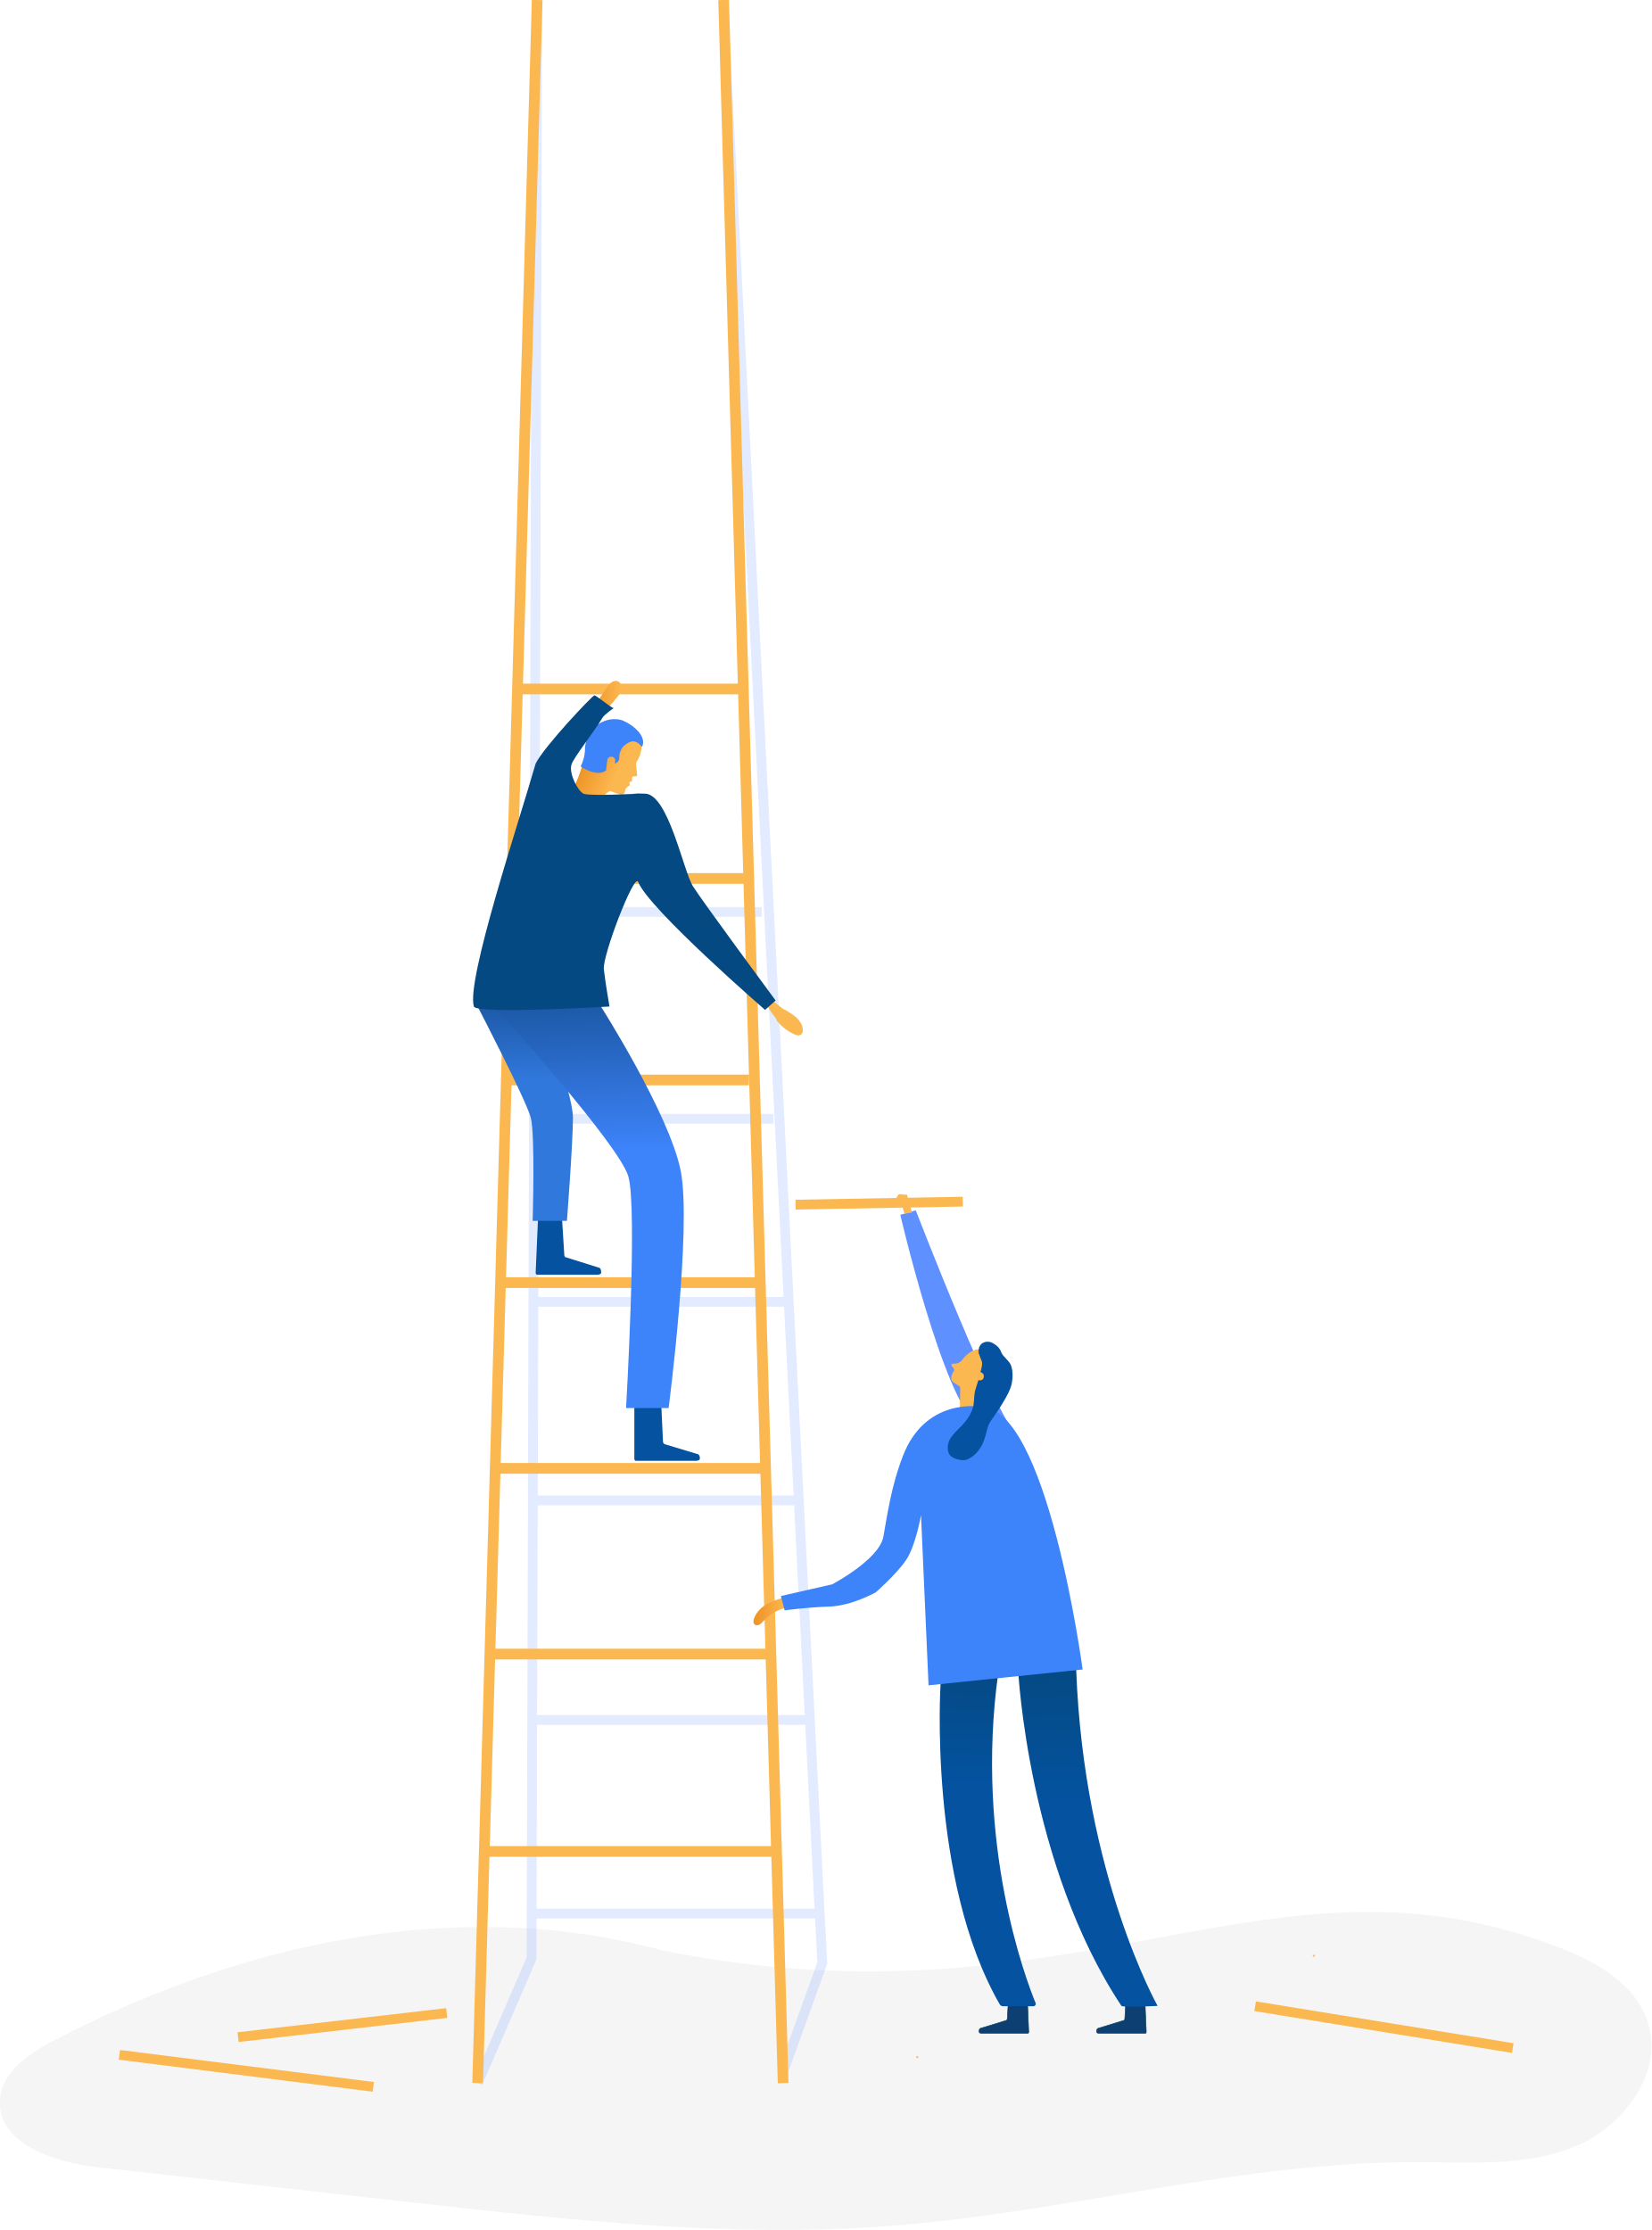
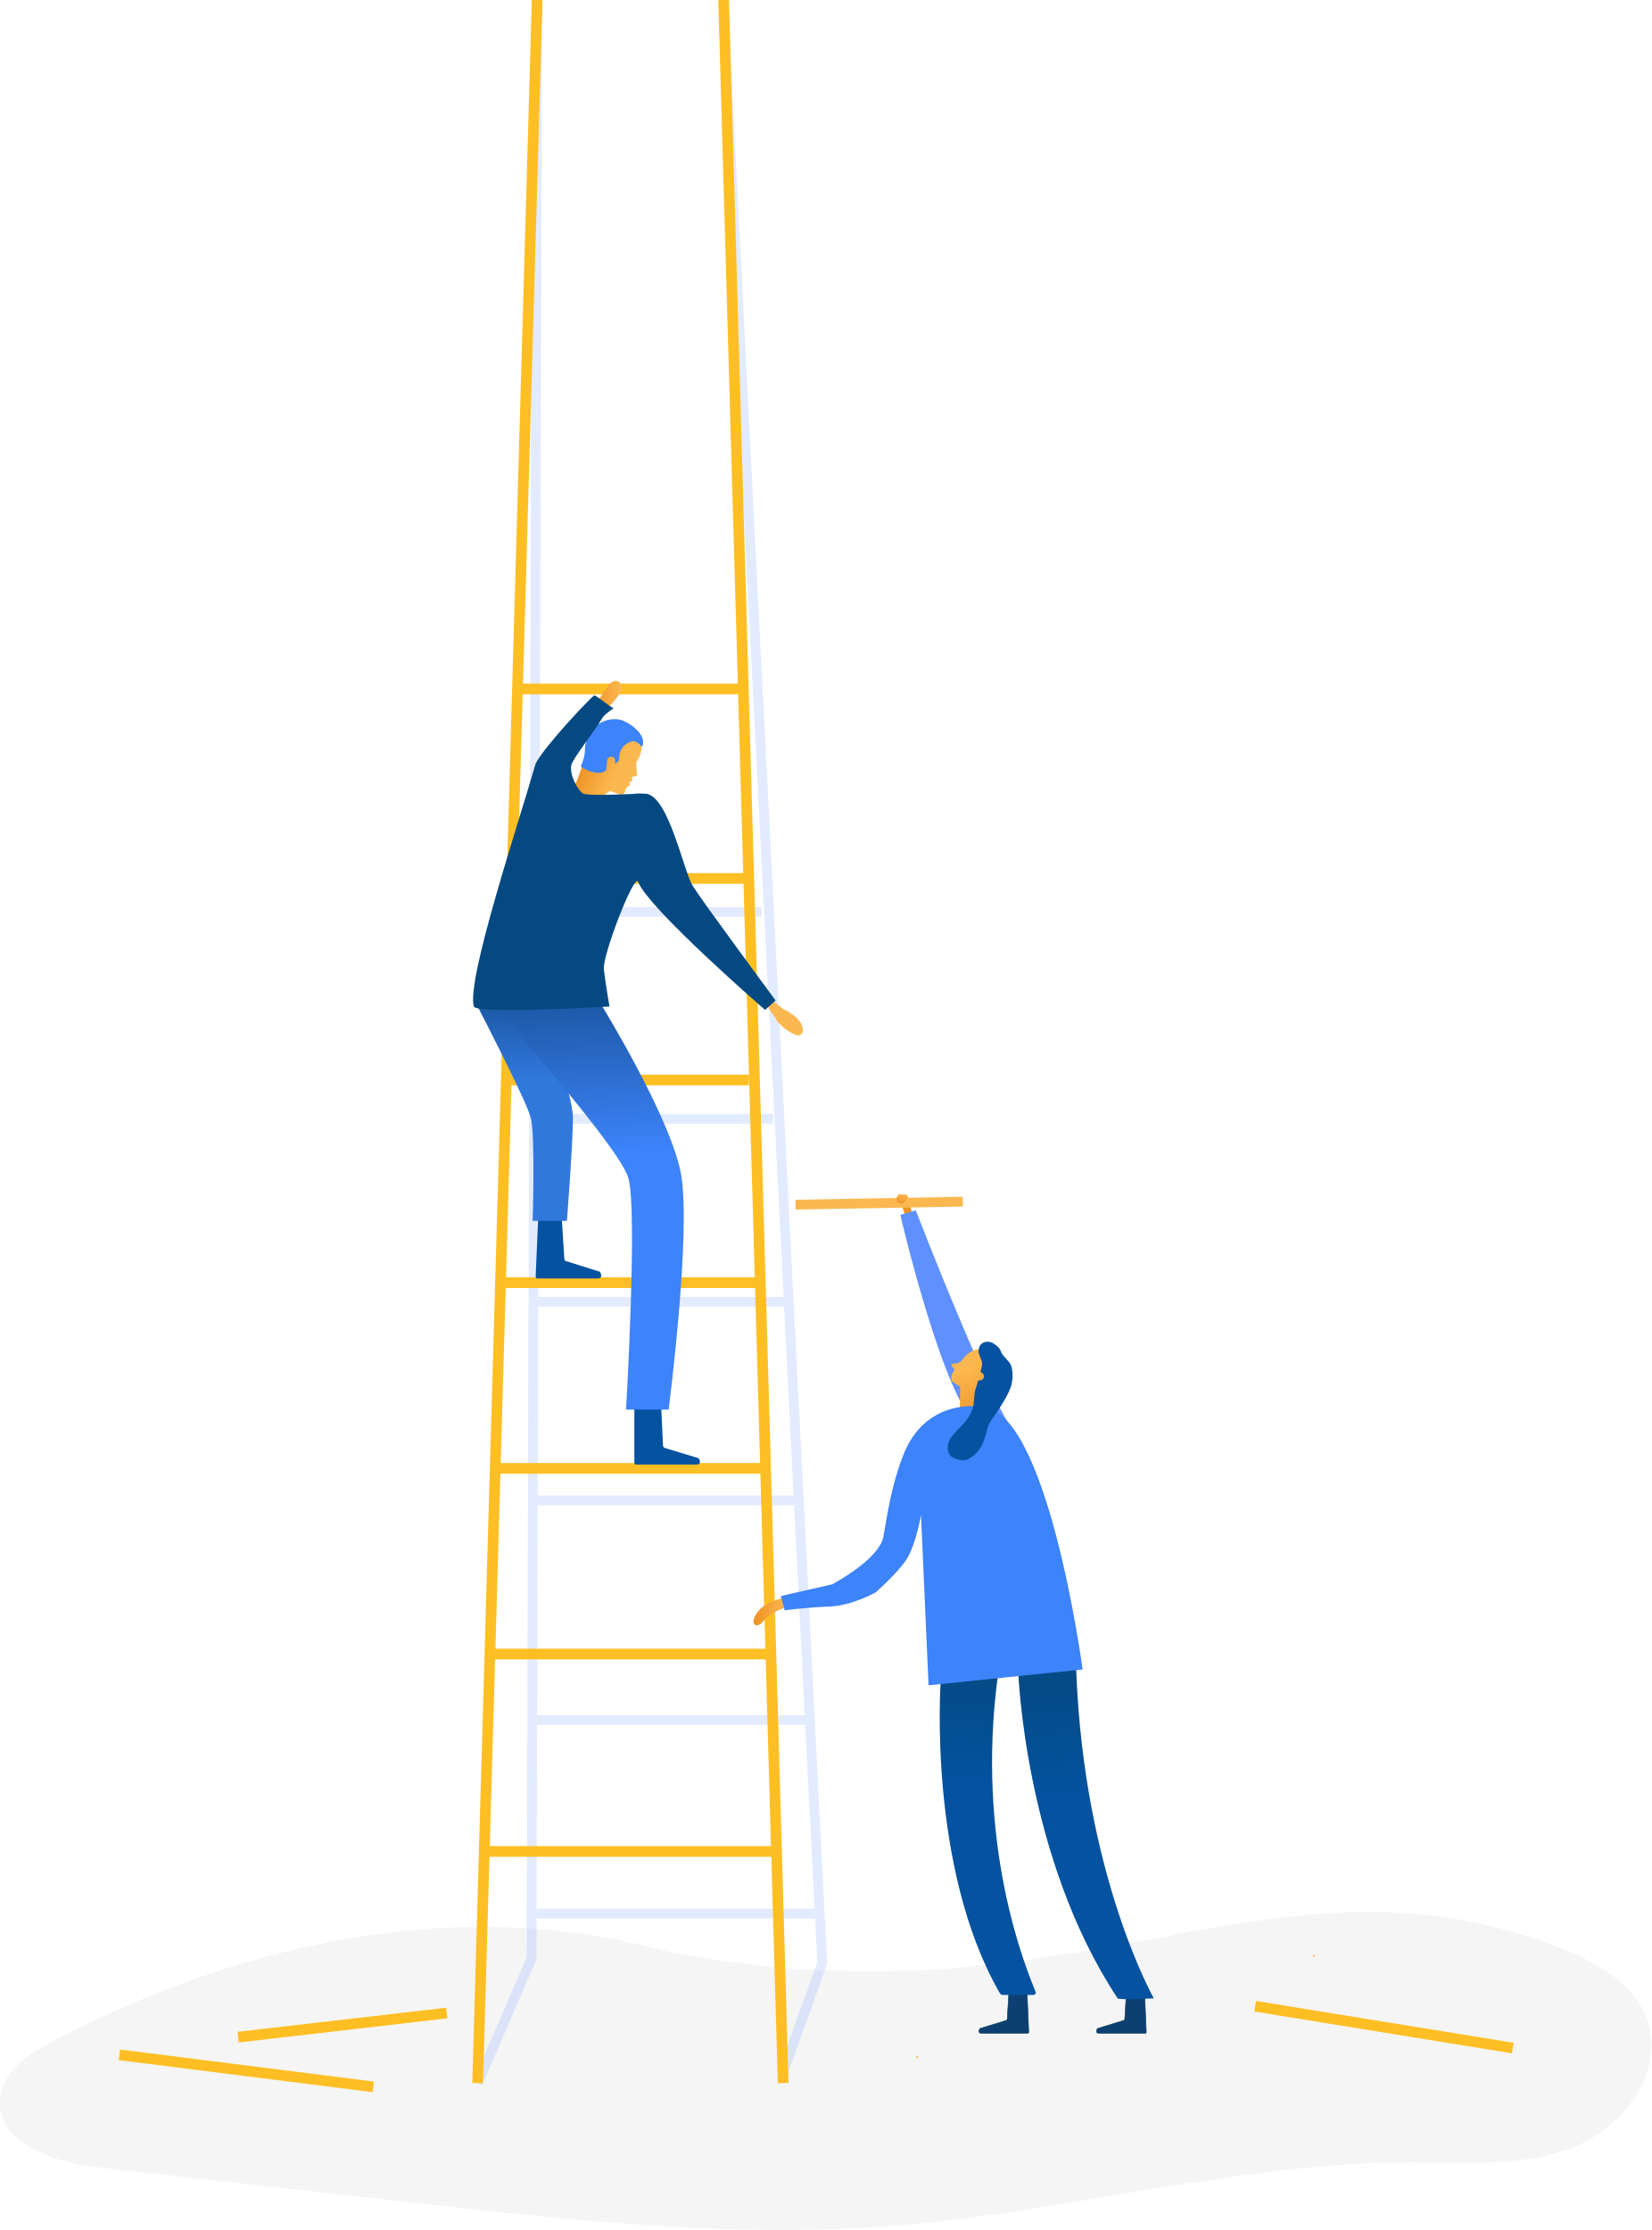
<svg xmlns="http://www.w3.org/2000/svg" xmlns:xlink="http://www.w3.org/1999/xlink" id="landing_open" viewBox="0 0 438.5 592">
  <path fill="#F5F5F6" d="M176 517.8c-54.3-14.7-111.9-2.1-161.7 23.9C7.7 545.1.5 550 0 557.4c-.8 11.5 14.1 16.6 25.6 17.9 28 3.1 56 6.3 83.9 9.4 42.2 4.7 84.8 9.5 127.1 6.2 46.7-3.6 92.5-17 139.3-16.9 14.2 0 29 1.2 42.1-4.1 13.2-5.4 24-20.1 19.3-33.5-3.2-9.4-12.7-15.1-21.9-18.8-78-31.2-128.5 22.4-239.4.2" />
  <g opacity=".18" fill="none" stroke="#5F90FF" stroke-width="2.6" stroke-miterlimit="10">
    <path d="M192.1 4l25.5 504 .7 13.1-10.4 28.9M126.8 553l14.3-33.1L142.6 0M202.2 242.1h-59.6M205.3 297h-62.7M208.2 345.6h-65.6M211.2 398.3h-69.8M214.6 456.6h-72M217.6 508h-76.5" />
  </g>
-   <g fill="none" stroke="#FCB850" stroke-width="2.84" stroke-miterlimit="10">
+   <g fill="none" stroke="#FEBF24" stroke-width="2.84" stroke-miterlimit="10">
    <path d="M142.6 0l-15.8 553M207.9 553L192.1 0M137.3 182.9h60.1M135.9 233.2h62.9M134.4 286.7h64.4M132.8 340.5H202M131.4 389.8h71.9M130 439.1h73.3M128.5 491.5h77.6" />
  </g>
+   <path fill="#EE9224" d="M242.1 321.9l-1.3-4.7-2.1.3 1.4 4.7 2-.3z" />
  <path fill="#5F90FF" d="M270.3 381.3c-5.5-3.8-27.2-60-27.2-60l-4.1 1.2s11.3 48.6 20.5 55.9" />
  <linearGradient id="landing_open-a" gradientUnits="userSpaceOnUse" x1="200.04" y1="427.86" x2="208.71" y2="427.86">
    <stop offset="0" stop-color="#ee9224" />
    <stop offset="1" stop-color="#fcb850" />
  </linearGradient>
  <path fill="url(#landing_open-a)" d="M208.1 424.1c-1.7.5-3.3 1-4.8 1.9-1.5.9-2.7 2.3-3.2 3.9-.1.4-.2 1 .2 1.3.3.4.9.3 1.3.1s.7-.6 1.1-1c1.6-1.7 3.7-3 6-3.5l-.6-2.7z" />
-   <path fill="#FCB850" d="M260.8 376.1l6.1-11.1s1.8-2.5-1.2-4.5l-3.6-2s-3.6-1.8-6.8 2.7c0 0-.9 1-2.3.8 0 0-.7.2-.3.7 0 0 .9.8.5 1.3 0 0-1.4 1.8-.2 2.9l1.8 1.2c.1.1.1.2.1.3l-.1 6.3 6 1.4z" />
+   <linearGradient id="landing_open-b" gradientUnits="userSpaceOnUse" x1="264.51" y1="375.95" x2="258.09" y2="362.42">
+     <stop offset="0" stop-color="#ee9224" />
+     <stop offset="1" stop-color="#fcb850" />
+   </linearGradient>
+   <path fill="url(#landing_open-b)" d="M260.8 376.1l6.1-11.1s1.8-2.5-1.2-4.5l-3.6-2s-3.6-1.8-6.8 2.7c0 0-.9 1-2.3.8 0 0-.7.2-.3.7 0 0 .9.8.5 1.3 0 0-1.4 1.8-.2 2.9l1.8 1.2c.1.1.1.2.1.3l-.1 6.3 6 1.4z" />
  <path fill="#0D3F72" stroke="#0D4054" stroke-width=".15" stroke-miterlimit="10" d="M267.9 527.6l-.5 8.3c0 .3-.2.5-.4.5l-6.5 2s-.6 0-.6.9c0 .5.7.5.7.5h12.2c.2 0 .3-.2.3-.4l-.5-11.8h-4.7zM299.1 527.6l-.5 8.3c0 .3-.2.5-.4.5l-6.5 2s-.6 0-.6.9c0 .5.7.5.7.5H304c.2 0 .3-.2.3-.4l-.5-11.8h-4.7z" />
  <path fill="#F9BF79" d="M243.5 546.4c.4 0 .4-.6 0-.6s-.4.6 0 .6z" />
  <defs>
-     <path id="landing_open-b" d="M249.7 446.9s-3.4 52 15.7 85.2c.2.3.5.5.9.5h8c.5 0 .8-.5.6-.9-2.5-6.1-16.2-42.1-9.9-87.6" />
+     <path id="landing_open-c" d="M249.7 446.9s-3.4 49 15.7 82.2c.2.3.5.5.9.5h8c.5 0 .8-.5.6-.9-2.5-6.1-16.2-39.1-9.9-84.6" />
  </defs>
-   <linearGradient id="landing_open-c" gradientUnits="userSpaceOnUse" x1="264.32" y1="441.76" x2="262.99" y2="473.69">
+   <linearGradient id="landing_open-d" gradientUnits="userSpaceOnUse" x1="264.26" y1="441.83" x2="262.97" y2="472.68">
    <stop offset="0" stop-color="#044982" />
    <stop offset=".51" stop-color="#044e91" />
    <stop offset="1" stop-color="#0452a0" />
  </linearGradient>
-   <use xlink:href="#landing_open-b" overflow="visible" fill="url(#landing_open-c)" />
+   <use xlink:href="#landing_open-c" overflow="visible" fill="url(#landing_open-d)" />
  <clipPath id="XMLID_3_">
-     <use xlink:href="#landing_open-b" overflow="visible" />
+     <use xlink:href="#landing_open-c" overflow="visible" />
  </clipPath>
-   <linearGradient id="landing_open-d" gradientUnits="userSpaceOnUse" x1="287.13" y1="440.75" x2="288.43" y2="478.06">
+   <linearGradient id="landing_open-e" gradientUnits="userSpaceOnUse" x1="286.67" y1="440.82" x2="287.93" y2="477.28">
    <stop offset="0" stop-color="#044982" />
    <stop offset=".51" stop-color="#044e91" />
    <stop offset="1" stop-color="#0452a0" />
  </linearGradient>
-   <path id="XMLID_50_" fill="url(#landing_open-d)" d="M270.3 443.5s2.6 51.6 27.4 89c.4.5 9.6 0 9.6 0s-19.6-34.8-21.6-89.2" />
+   <path id="XMLID_50_" fill="url(#landing_open-e)" d="M270.3 443.5s1.6 49.6 26.4 87c.4.5 9.6 0 9.6 0s-18.6-32.8-20.6-87.2" />
  <path fill="#3D83FA" d="M246.5 447.4l40.9-4.2s-9.4-70.8-27.5-69.8c0 0-14.3-2.3-20.2 13.1-3.1 8-4.1 15.4-5.2 21.5-1.2 6.1-13.6 12.6-13.6 12.6l-13.6 3.1 1 3.8s5.7-.8 11.8-1c6.1-.2 12.4-3.8 12.4-3.8s5.4-4.7 8-8.5c2.6-3.8 4-12 4-12l2 45.2z" />
  <path fill="#0452A0" d="M262.9 377.4c-.9 1.4-1 3.2-1.6 4.7-.5 1.6-1.4 3-2.6 4.1-.7.6-1.5 1.2-2.5 1.4-.9.2-2.9-.3-3.6-.9-1.3-1-1.2-3-.5-4.5.8-1.4 2-2.5 3.2-3.7 1.4-1.5 2.7-3.3 3.1-5.3.2-1.3.2-2.6.4-3.8.1-.5.5-1.6.9-2.9 0-.1.1-.1.1-.1.2.1.5 0 .7 0 .3-.1.5-.3.6-.6.1-.3.1-.6 0-.9-.1-.3-.5-.5-.7-.6l-.1-.1c.3-1.1.5-2 .4-2.6l-.9-2.4c-.1-.9.1-1.8.7-2.4.9-.8 2.3-.8 3.3-.1 1 .6 1.6 1.2 2 2.3.4 1.1 2.2 2.3 2.6 3.5.5 1.4.5 3.2.2 4.7-.5 3-4.5 8.4-5.7 10.2z" />
-   <path fill="#FCB850" d="M242.1 321.9l-1.3-4.7-2.1.3 1.4 4.7 2-.3z" />
  <path fill="none" stroke="#FCB850" stroke-width="2.6" stroke-miterlimit="10" d="M211.2 319.8l44.4-.8" />
  <g>
-     <path fill="#FCB850" d="M238.5 317.2c-.4.3-.6.9-.5 1.4s.6.9 1.2.9c.5 0 .9-.3 1.1-.7.3-.4.4-.9.5-1.3v-.2c0-.1-.1-.1-.2-.1-.6-.1-1.2-.1-1.9-.2" />
+     <linearGradient id="landing_open-f" gradientUnits="userSpaceOnUse" x1="238.97" y1="319.63" x2="239.61" y2="316.88">
+       <stop offset="0" stop-color="#ee9224" />
+       <stop offset="1" stop-color="#fcb850" />
+     </linearGradient>
+     <path fill="url(#landing_open-f)" d="M238.5 317.2c-.4.3-.6.9-.5 1.4s.6.9 1.2.9c.5 0 .9-.3 1.1-.7.3-.4.4-.9.5-1.3v-.2c0-.1-.1-.1-.2-.1-.6-.1-1.2-.1-1.9-.2" />
  </g>
-   <path fill="#0452A0" d="M175.3 367.5l.7 15.2c0 .3.2.6.5.7l8.6 2.6s.7 0 .7 1.2c0 .6-1 .6-1 .6h-16c-.2 0-.4-.2-.4-.5v-19.8h6.9zM149.1 321.9l.7 11.2c0 .4.2.7.5.7l8.6 2.7s.7 0 .7 1.3c0 .6-1 .6-1 .6h-16c-.2 0-.4-.2-.4-.5l.7-16.1h6.2z" />
-   <linearGradient id="landing_open-e" gradientUnits="userSpaceOnUse" x1="139.65" y1="286.72" x2="138.93" y2="262.42">
+   <path fill="#0452A0" d="M175.3 368.5l.7 15.2c0 .3.2.6.5.7l8.6 2.6s.7 0 .7 1.2c0 .6-1 .6-1 .6h-16c-.2 0-.4-.2-.4-.5v-19.8h6.9zM149.1 322.9l.7 11.2c0 .4.2.7.5.7l8.6 2.7s.7 0 .7 1.3c0 .6-1 .6-1 .6h-16c-.2 0-.4-.2-.4-.5l.7-16.1h6.2z" />
+   <linearGradient id="landing_open-g" gradientUnits="userSpaceOnUse" x1="139.65" y1="286.72" x2="138.93" y2="262.42">
    <stop offset="0" stop-color="#3178dd" />
    <stop offset="1" stop-color="#18539b" />
  </linearGradient>
-   <path fill="url(#landing_open-e)" d="M127 267.6s12.7 24.5 13.9 29.1c1.2 4.6.5 27.4.5 27.4h9.1s1.6-20.7 1.6-27.4c0-6.8-9.3-31.1-9.3-31.1l-15.8 2z" />
-   <linearGradient id="landing_open-f" gradientUnits="userSpaceOnUse" x1="157.08" y1="305.47" x2="155.78" y2="261.08">
+   <path fill="url(#landing_open-g)" d="M127 267.6s12.7 24.5 13.9 29.1c1.2 4.6.5 27.4.5 27.4h9.1s1.6-20.7 1.6-27.4c0-6.8-9.3-31.1-9.3-31.1l-15.8 2z" />
+   <linearGradient id="landing_open-h" gradientUnits="userSpaceOnUse" x1="156.98" y1="305.52" x2="155.67" y2="260.86">
    <stop offset="0" stop-color="#3d83fa" />
    <stop offset="1" stop-color="#18539b" />
  </linearGradient>
-   <path fill="url(#landing_open-f)" d="M131.9 267.9s32.5 36 34.9 44.4c2.5 8.4-.6 61.5-.6 61.5h11.3s6.2-47.9 3.2-63c-3-15.1-21.3-43.8-21.3-43.8l-27.5.9z" />
+   <path fill="url(#landing_open-h)" d="M131.7 267.8s32.6 36.5 35.1 44.9c2.5 8.4-.6 61.5-.6 61.5h11.3s6.2-47.9 3.2-63c-3-15.1-21.1-44.5-21.1-44.5l-27.9 1.1z" />
  <g>
    <path fill="#FCB850" d="M208.8 268.3c1 .6 1.9 1.2 2.7 1.9.8.8 1.5 1.8 1.6 2.9.1.5 0 1.2-.4 1.5-.6.5-1.4.2-2-.1-1.7-.8-3.2-2-4.4-3.4-.1-.2-.3-.4-.2-.6 0-.1-3.3-3.8-2.2-4.4.5-.2.4-.3.7-.6.4-.3 3.6 3 4 2.6" />
  </g>
-   <linearGradient id="landing_open-g" gradientUnits="userSpaceOnUse" x1="3172.67" y1="1586.2" x2="3182.24" y2="1586.2" gradientTransform="rotate(25.266 4754.243 -5837.617)">
+   <linearGradient id="landing_open-i" gradientUnits="userSpaceOnUse" x1="3172.67" y1="1586.2" x2="3182.24" y2="1586.2" gradientTransform="rotate(25.266 4754.243 -5837.617)">
    <stop offset="0" stop-color="#ee9224" />
    <stop offset="1" stop-color="#fcb850" />
  </linearGradient>
-   <path fill="url(#landing_open-g)" d="M170.3 198.2s.1 1.8-1.1 3.7c0 0-.4.4-.3 1.2l.2 2.3s.2.7-.3.7c0 0-1.2-.2-1 .6v.5s0 .3-.3.3c0 0-.5 0-.4.4l.1.3s0 .5-.4.5c0 0-.7.5-.8 1 0 0 0 1.6-1.5 1.2l-2.5-.9s-1.4.3-3.3 3.6c0 0-3.1 0-7.4-2.3 0 0 3-6.1 3.3-8.5l4.6-7.1 6.8-1.6 4.2 3.5.1.6z" />
+   <path fill="url(#landing_open-i)" d="M170.3 198.2s.1 1.8-1.1 3.7c0 0-.4.4-.3 1.2l.2 2.3s.2.7-.3.7c0 0-1.2-.2-1 .6v.5s0 .3-.3.3c0 0-.5 0-.4.4l.1.3s0 .5-.4.5c0 0-.7.5-.8 1 0 0 0 1.6-1.5 1.2l-2.5-.9s-1.4.3-3.3 3.6c0 0-3.1 0-7.4-2.3 0 0 3-6.1 3.3-8.5l4.6-7.1 6.8-1.6 4.2 3.5.1.6z" />
  <path fill="#3D83FA" d="M160.9 204.5s-1.8 2-6.6-.9c-.1-.1-.2-.1.1-.7 0 0 1-2.1.9-4.5 0 0 .3-4.1 3.6-6.2 3.3-2.1 6.2-1 6.2-1s2 .7 3.8 2.4c2.9 2.8 1.5 4.7 1.5 4.7s-1-1.5-2.3-1.5c-1.3 0-2.7 1.4-2.7 1.4s-1.1 1.4-1 2.8c.1 1.4-1.2 1.7-1.2 1.7s.4-1.3-.4-1.7c-.8-.3-1.5 0-1.6.9-.2 1.2-.3 2.6-.3 2.6z" />
  <g>
-     <linearGradient id="landing_open-h" gradientUnits="userSpaceOnUse" x1="156.47" y1="185.45" x2="164.94" y2="185.45">
+     <linearGradient id="landing_open-j" gradientUnits="userSpaceOnUse" x1="156.47" y1="185.45" x2="164.94" y2="185.45">
      <stop offset="0" stop-color="#ee9224" />
      <stop offset="1" stop-color="#fcb850" />
    </linearGradient>
-     <path fill="url(#landing_open-h)" d="M157.7 188c1-1.9 2.2-3.8 3.5-5.6.3-.5.7-.9 1.2-1.3.5-.3 1.1-.5 1.7-.2.7.3 1 1.2.9 2-.1.8-.6 1.5-1.1 2.1-.9 1.2-2 2.3-3 3.5-.6.6-1.2 1.3-2.1 1.6-.8.3-1.9 0-2.2-.8v-.2" />
+     <path fill="url(#landing_open-j)" d="M157.7 188c1-1.9 2.2-3.8 3.5-5.6.3-.5.7-.9 1.2-1.3.5-.3 1.1-.5 1.7-.2.7.3 1 1.2.9 2-.1.8-.6 1.5-1.1 2.1-.9 1.2-2 2.3-3 3.5-.6.6-1.2 1.3-2.1 1.6-.8.3-1.9 0-2.2-.8v-.2" />
  </g>
  <path fill="#044982" d="M169.4 210.7s-13 .7-14.5 0-3.9-5.3-3.2-7.7c.5-1.8 6-8.7 8.2-12.4.6-1 3-2.6 3-2.6-.8-.2-4.6-3.4-5.1-3.4s-13.3 13.5-15.6 18.1c-4.5 15.7-18.5 57.6-16.4 64.5.7 2.1 36 0 36 0s-1.1-6.3-1.5-9.9c-.4-3.6 8.1-25.7 9.1-23.2 2.8 7.2 33.7 34 33.7 34l2.8-2.5s-19.5-26.4-22-30.4c-2.5-4.1-6.5-24.3-12.6-24.5-6-.2-1.9 0-1.9 0z" />
-   <path fill="none" stroke="#FCB850" stroke-width="2.6" stroke-miterlimit="10" d="M63.2 540.8l55.4-6.4M31.7 545.5l67.4 8.5M333.2 532.6l68.4 11.1" />
+   <path fill="none" stroke="#FEBF24" stroke-width="2.84" stroke-miterlimit="10" d="M63.2 540.8l55.4-6.4M31.7 545.5l67.4 8.5M333.2 532.6l68.4 11.1" />
  <g>
    <path fill="#F9BF79" d="M348.8 519.5c.4 0 .4-.6 0-.6s-.4.6 0 .6z" />
  </g>
</svg>
